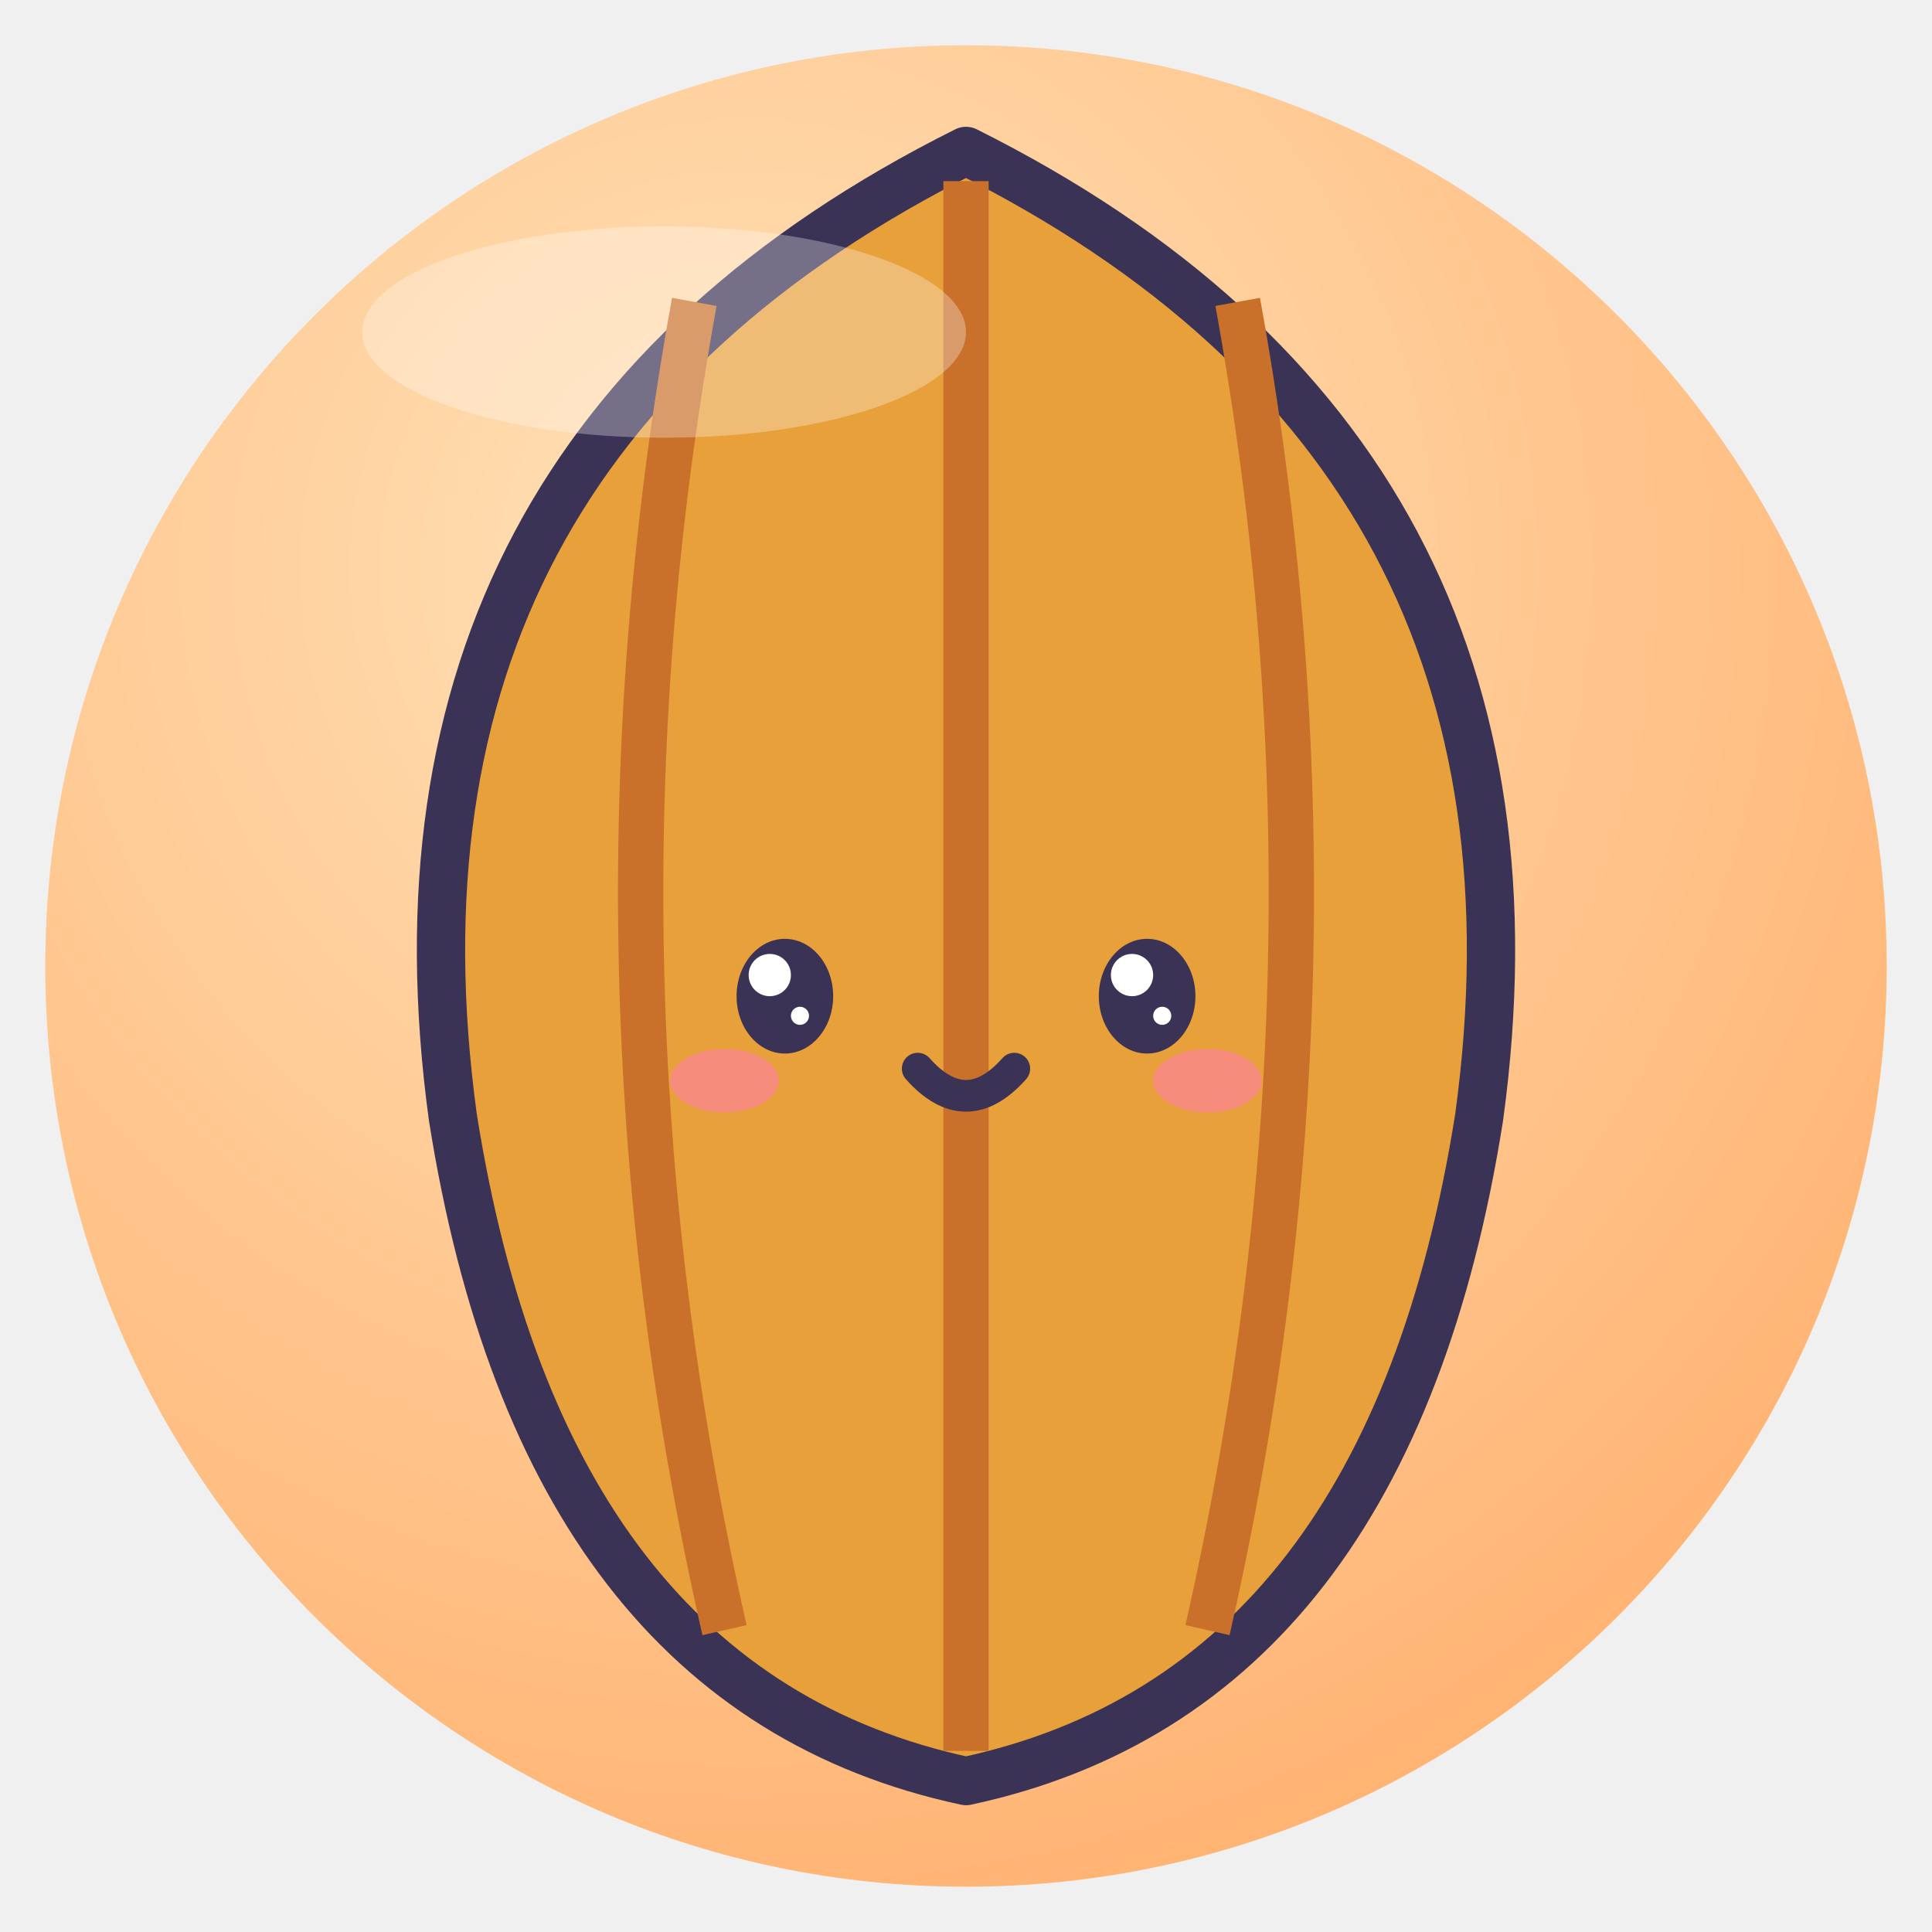
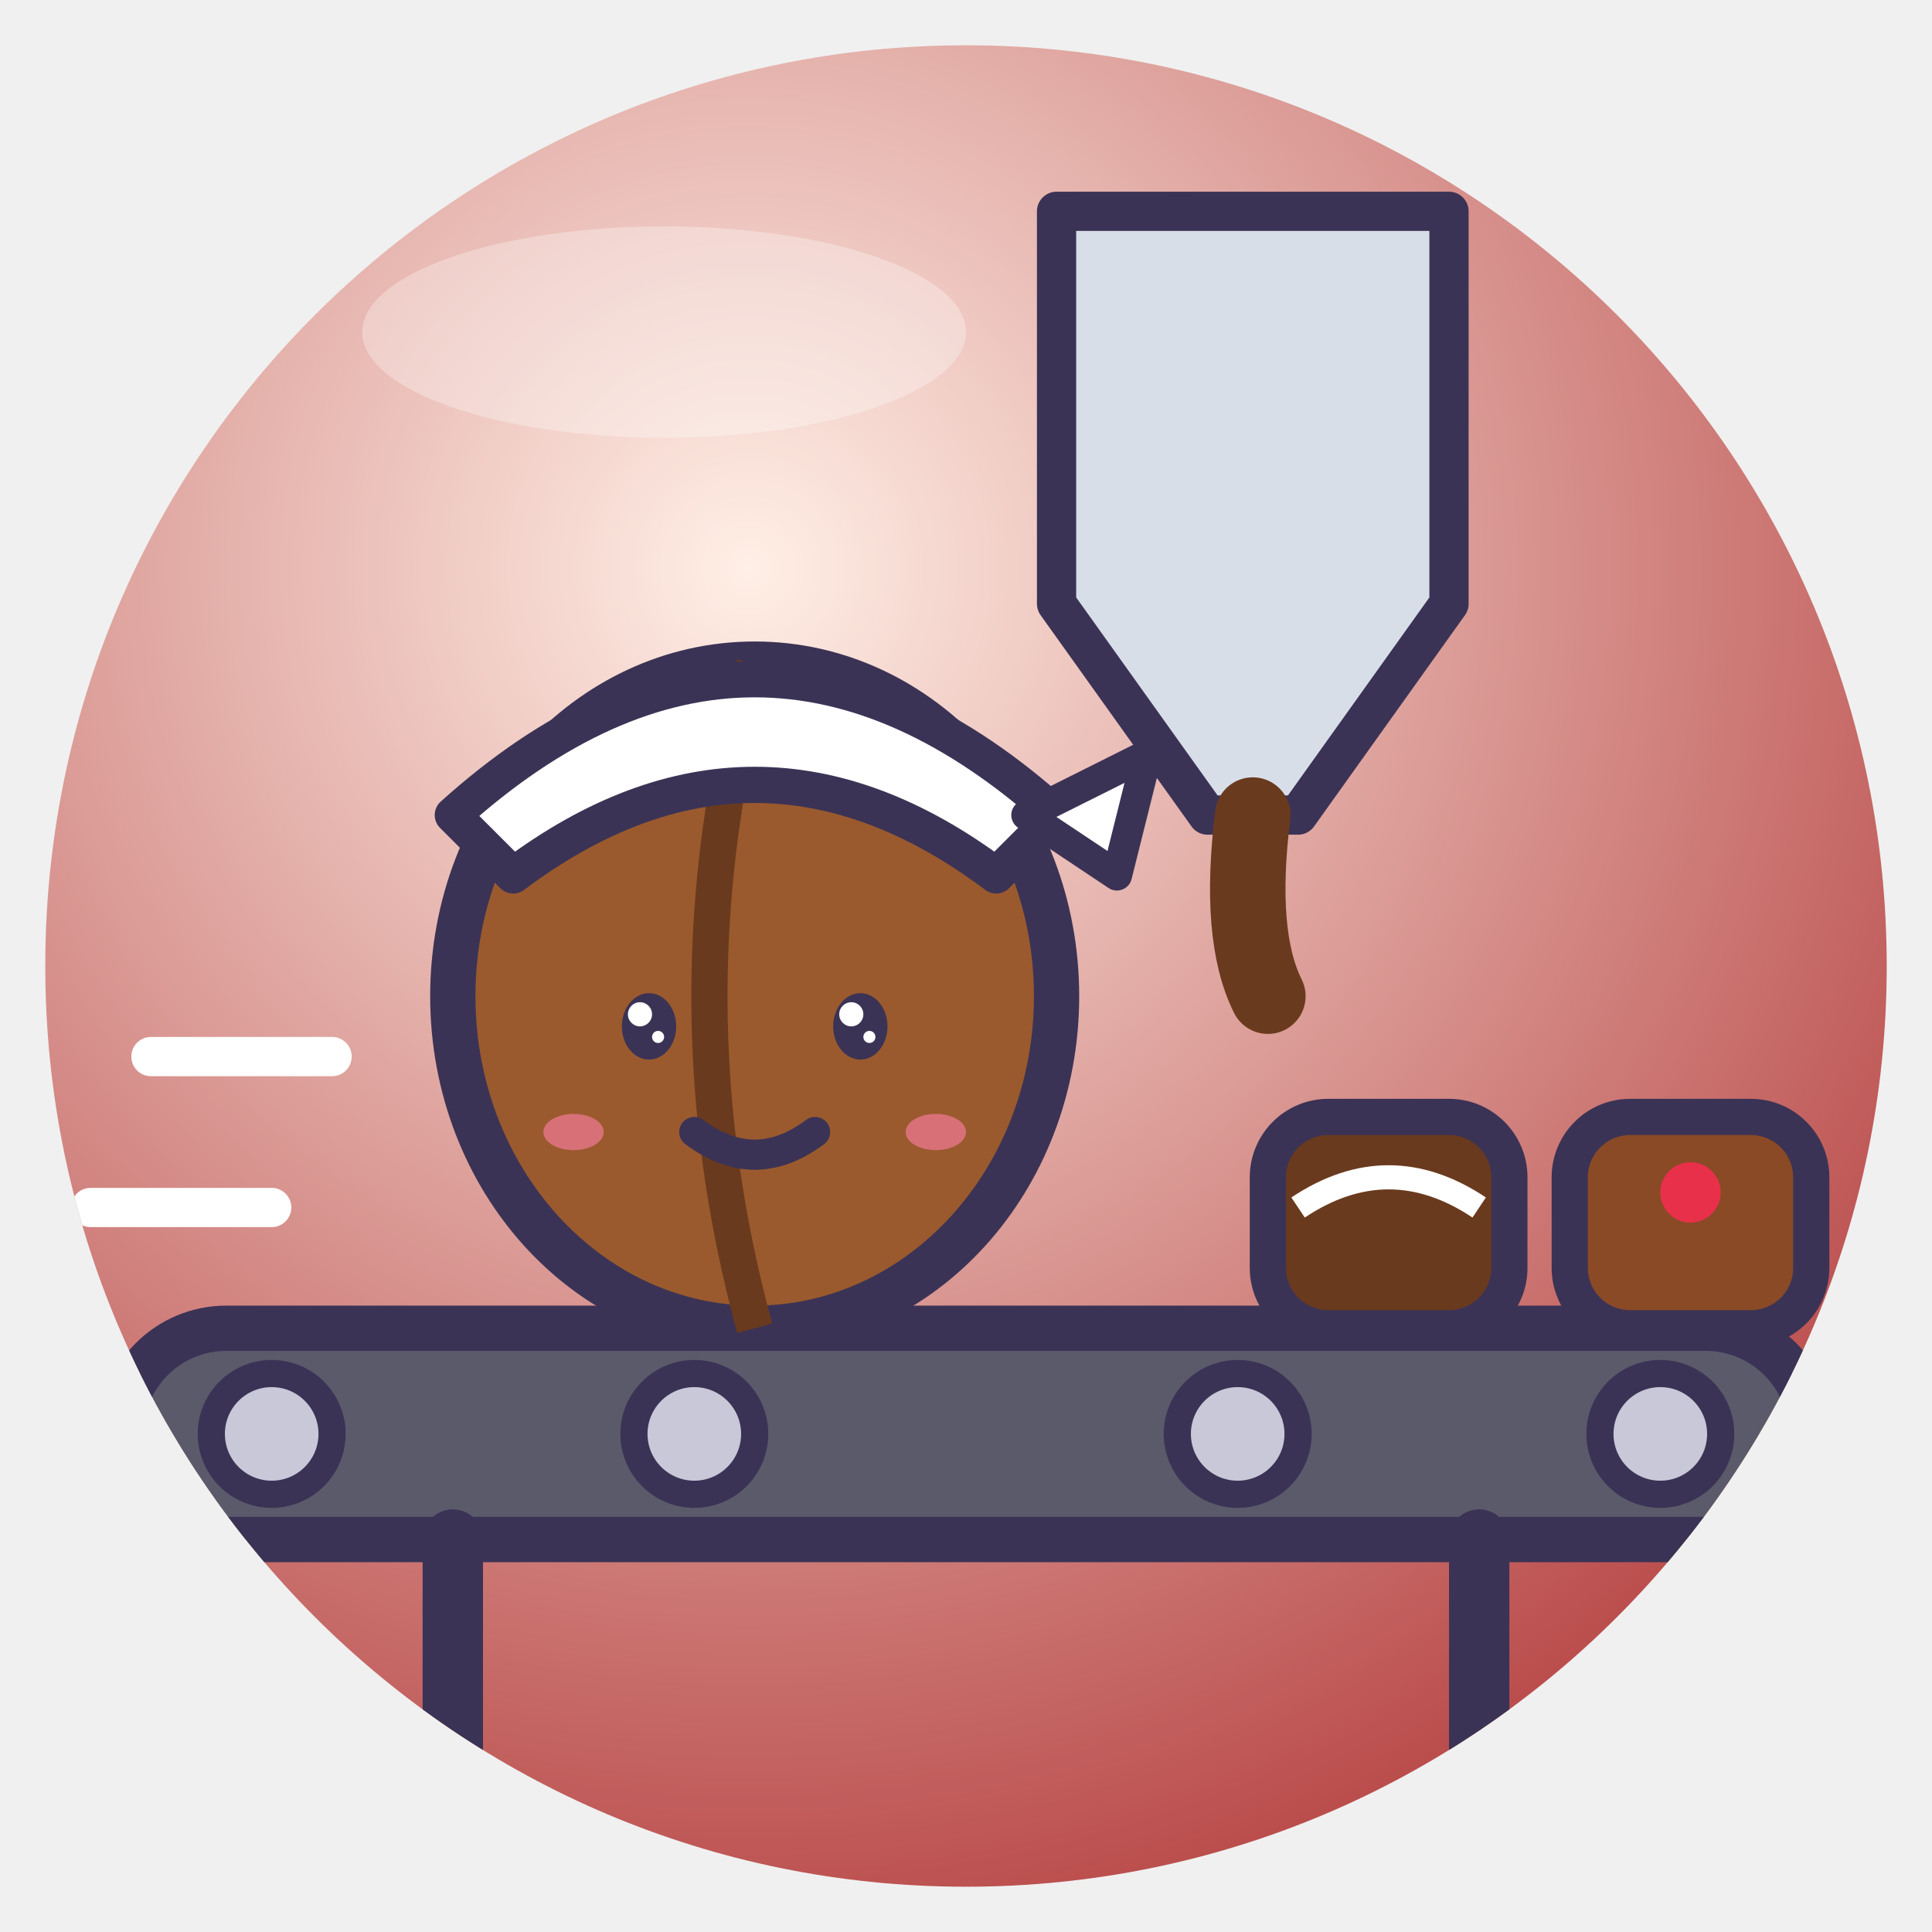
<svg xmlns="http://www.w3.org/2000/svg" viewBox="0 0 128 128" width="128" height="128">
  <defs>
    <radialGradient id="g" cx="38%" cy="28%" r="85%">
-       <stop offset="0" stop-color="#FFE2B8" />
-       <stop offset="1" stop-color="#FFAE6B" />
+       <stop offset="0" stop-color="#FFEFE6" />
+       <stop offset="1" stop-color="#B23A3A" />
    </radialGradient>
    <clipPath id="c">
      <circle cx="64" cy="64" r="61" />
    </clipPath>
  </defs>
  <circle cx="64" cy="64" r="61" fill="url(#g)" />
  <g clip-path="url(#c)">
-     <path d="M64 10 Q104 30 98 74 Q92 112 64 118 Q36 112 30 74 Q24 30 64 10Z" fill="#E8A03A" stroke="#3B3355" stroke-width="3.2" stroke-linejoin="round" stroke-linecap="round" />
-     <path d="M64 12 V116 M46 20 Q38 64 48 108 M82 20 Q90 64 80 108" fill="none" stroke="#C9702A" stroke-width="3" />
-     <ellipse cx="52" cy="66" rx="3.2" ry="3.8" fill="#3B3355" />
-     <circle cx="51.0" cy="64.6" r="1.4" fill="#fff" />
-     <circle cx="53.0" cy="67.3" r="0.6" fill="#fff" />
-     <ellipse cx="76" cy="66" rx="3.2" ry="3.8" fill="#3B3355" />
-     <circle cx="75.0" cy="64.6" r="1.4" fill="#fff" />
-     <circle cx="77.0" cy="67.3" r="0.6" fill="#fff" />
-     <ellipse cx="48.0" cy="71.6" rx="3.6" ry="2.1" fill="#FF7FA8" opacity=".6" />
-     <ellipse cx="80.0" cy="71.6" rx="3.6" ry="2.1" fill="#FF7FA8" opacity=".6" />
-     <path d="M60.8 70.8 Q64 74.4 67.2 70.8" fill="none" stroke="#3B3355" stroke-linejoin="round" stroke-linecap="round" stroke-width="2.1" />
+     <path d="M70 14 H96 V40 L86 54 H80 L70 40Z" fill="#D8DEE8" stroke="#3B3355" stroke-linejoin="round" stroke-linecap="round" stroke-width="2.6" />
+     <path d="M83 54 Q82 62 84 66" fill="none" stroke="#6A3A1E" stroke-width="5" stroke-linecap="round" />
+     <rect x="8" y="88" width="112" height="14" rx="7" fill="#5A5A6A" stroke="#3B3355" stroke-linejoin="round" stroke-linecap="round" stroke-width="3" />
+     <circle cx="18" cy="95" r="4" fill="#C8C8D8" stroke="#3B3355" stroke-linejoin="round" stroke-linecap="round" stroke-width="1.8" />
+     <circle cx="46" cy="95" r="4" fill="#C8C8D8" stroke="#3B3355" stroke-linejoin="round" stroke-linecap="round" stroke-width="1.8" />
+     <circle cx="82" cy="95" r="4" fill="#C8C8D8" stroke="#3B3355" stroke-linejoin="round" stroke-linecap="round" stroke-width="1.8" />
+     <circle cx="110" cy="95" r="4" fill="#C8C8D8" stroke="#3B3355" stroke-linejoin="round" stroke-linecap="round" stroke-width="1.8" />
+     <path d="M30 102 V122 M98 102 V122" stroke="#3B3355" stroke-linejoin="round" stroke-linecap="round" stroke-width="4" />
+     <rect x="84" y="74" width="16" height="14" rx="4" fill="#6A3A1E" stroke="#3B3355" stroke-linejoin="round" stroke-linecap="round" stroke-width="2.4" />
+     <path d="M86 80 Q92 76 98 80" fill="none" stroke="#fff" stroke-width="1.6" />
+     <rect x="104" y="74" width="16" height="14" rx="4" fill="#8A4A26" stroke="#3B3355" stroke-linejoin="round" stroke-linecap="round" stroke-width="2.4" />
+     <circle cx="112" cy="79" r="2" fill="#E8304A" />
+     <ellipse cx="50" cy="66" rx="20" ry="22" fill="#9A5A2E" stroke="#3B3355" stroke-linejoin="round" stroke-linecap="round" stroke-width="3" />
+     <path d="M50 44 Q44 66 50 88" fill="none" stroke="#6A3A1E" stroke-width="2.4" />
+     <path d="M30 54 Q50 36 70 54 L66 58 Q50 46 34 58Z" fill="#fff" stroke="#3B3355" stroke-linejoin="round" stroke-linecap="round" stroke-width="2.4" />
+     <path d="M68 54 L76 50 L74 58Z" fill="#fff" stroke="#3B3355" stroke-linejoin="round" stroke-linecap="round" stroke-width="2" />
+     <ellipse cx="43" cy="68" rx="1.8" ry="2.2" fill="#3B3355" />
+     <circle cx="42.4" cy="67.2" r="0.8" fill="#fff" />
+     <circle cx="43.6" cy="68.7" r="0.4" fill="#fff" />
+     <ellipse cx="57" cy="68" rx="1.8" ry="2.2" fill="#3B3355" />
+     <circle cx="56.4" cy="67.2" r="0.8" fill="#fff" />
+     <circle cx="57.6" cy="68.7" r="0.4" fill="#fff" />
+     <path d="M46 75 Q50 78 54 75" fill="none" stroke="#3B3355" stroke-linejoin="round" stroke-linecap="round" stroke-width="2" />
+     <ellipse cx="38" cy="75" rx="2.0" ry="1.2" fill="#FF7FA8" opacity=".6" />
+     <ellipse cx="62" cy="75" rx="2.0" ry="1.2" fill="#FF7FA8" opacity=".6" />
+     <path d="M10 70 H22 M6 80 H18" stroke="#fff" stroke-width="2.6" stroke-linecap="round" />
  </g>
  <ellipse cx="44" cy="22" rx="20" ry="7" fill="#fff" opacity=".3" />
</svg>
